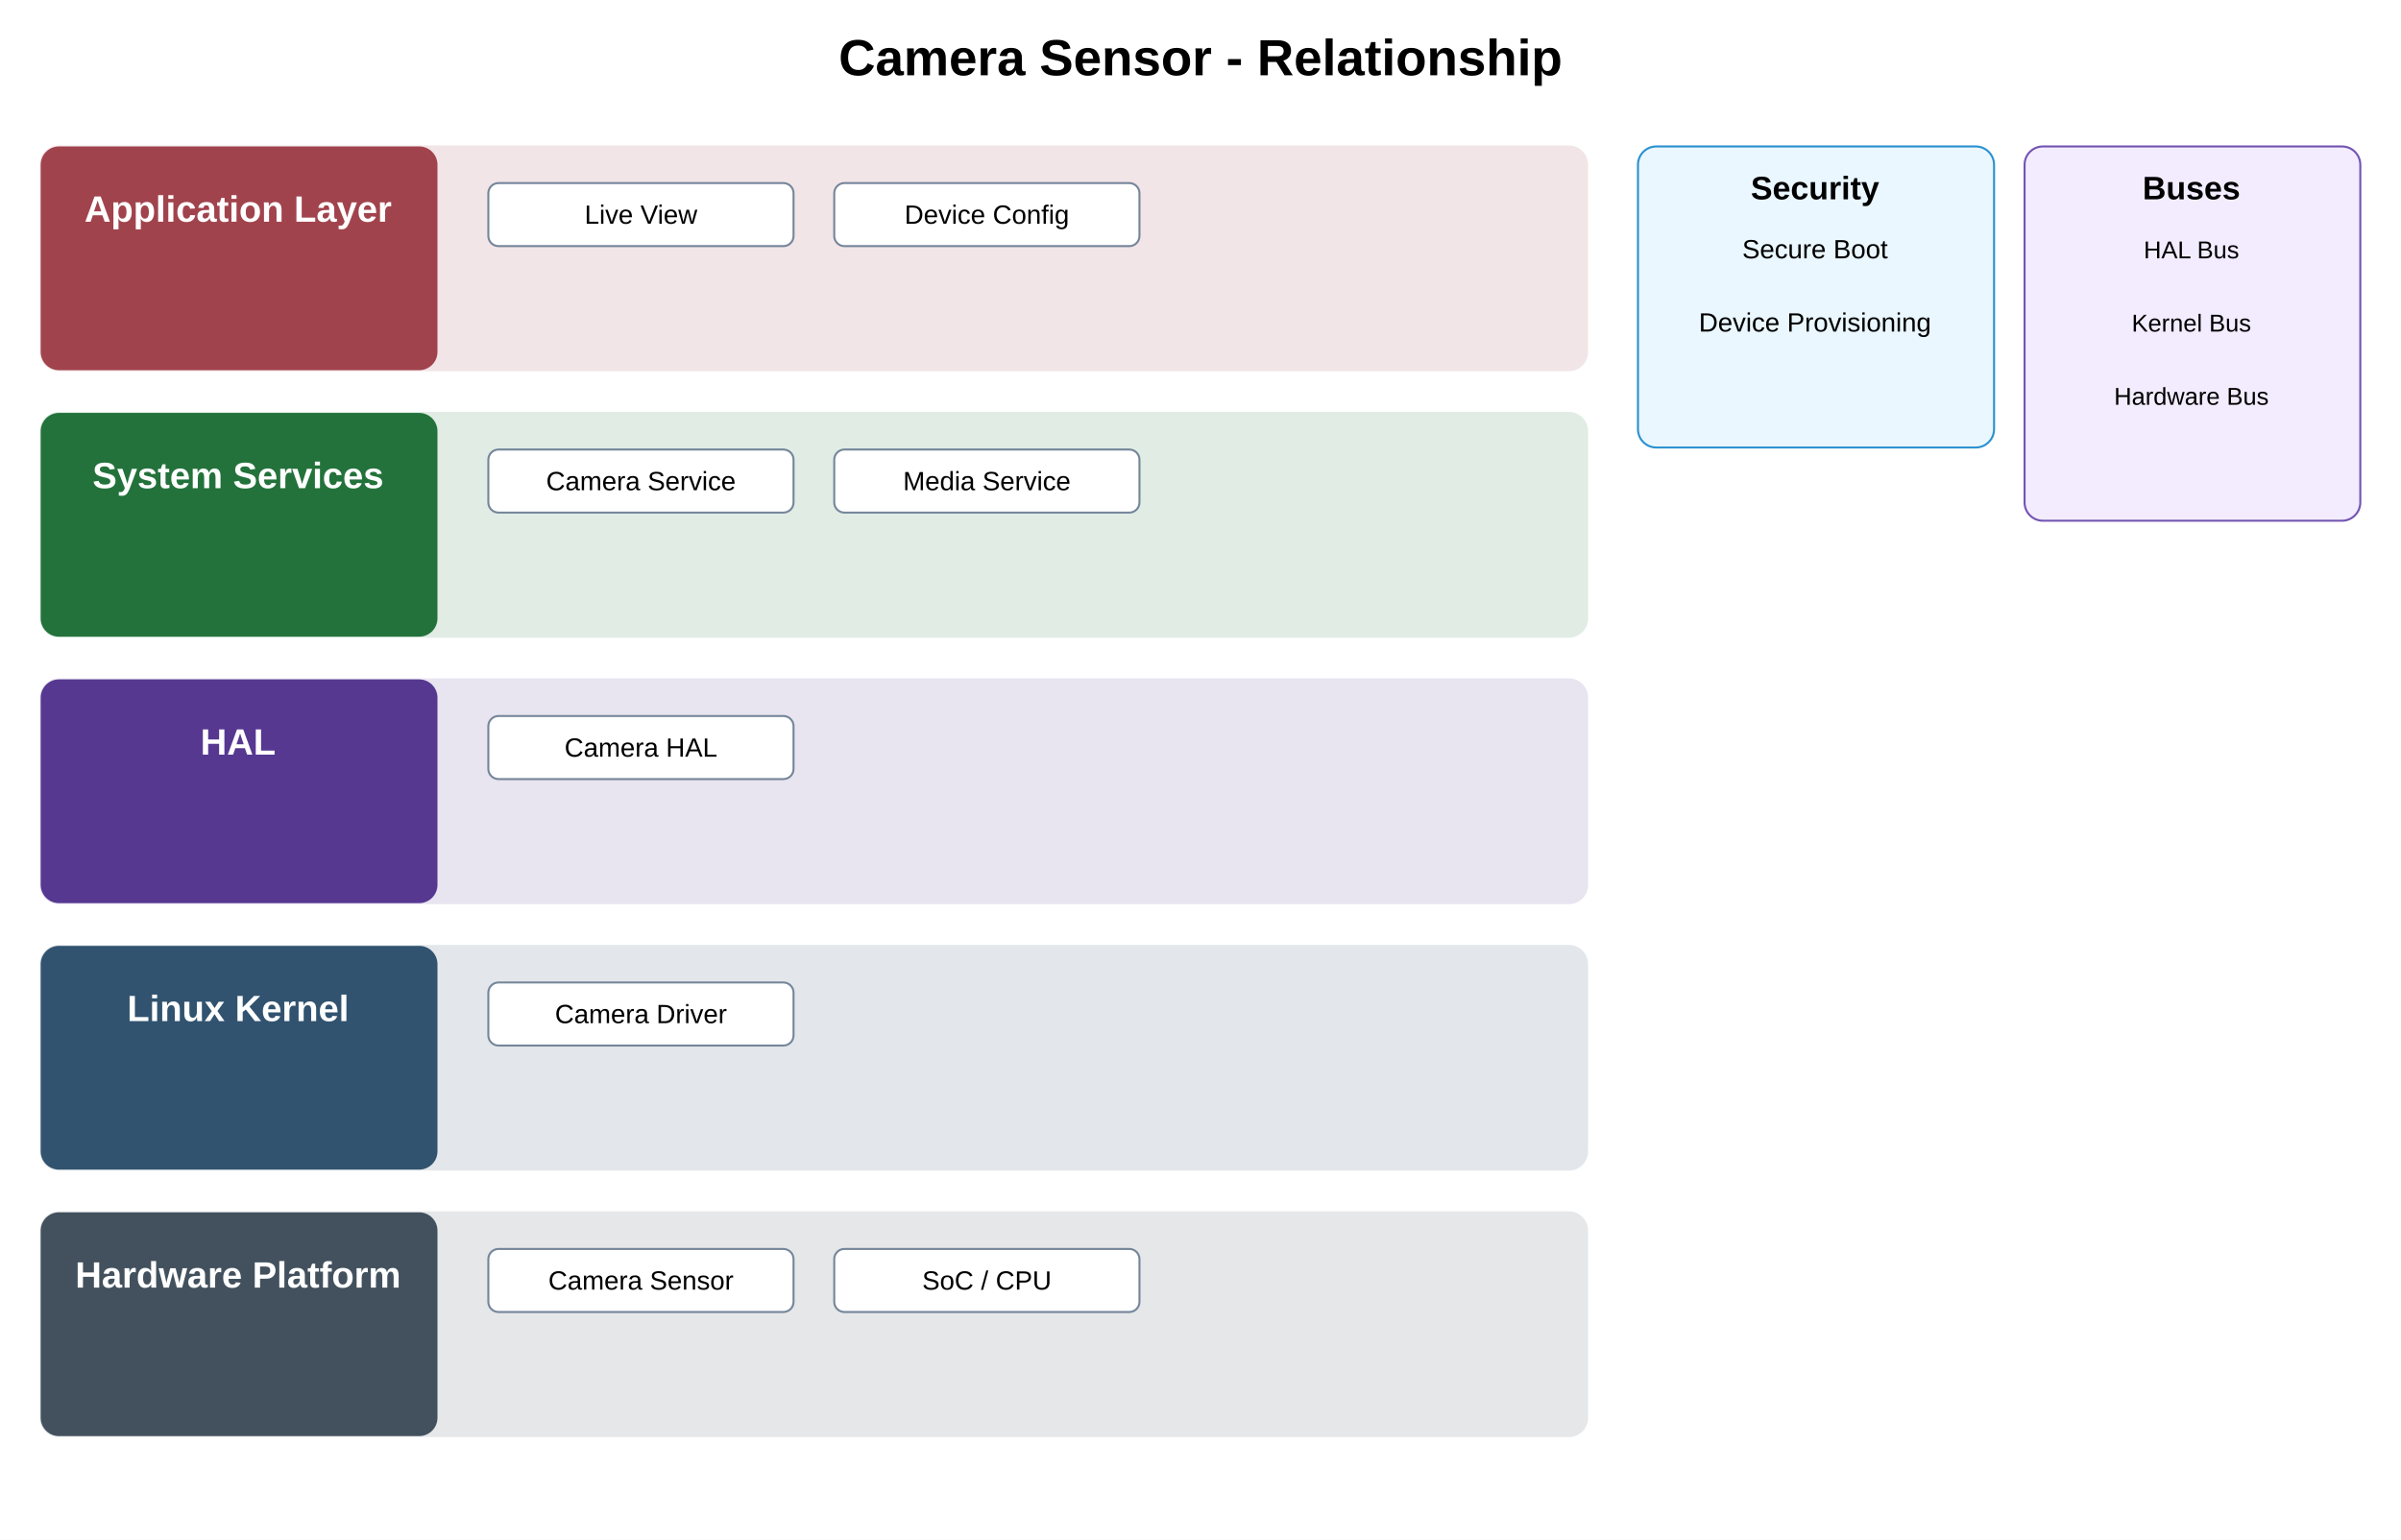
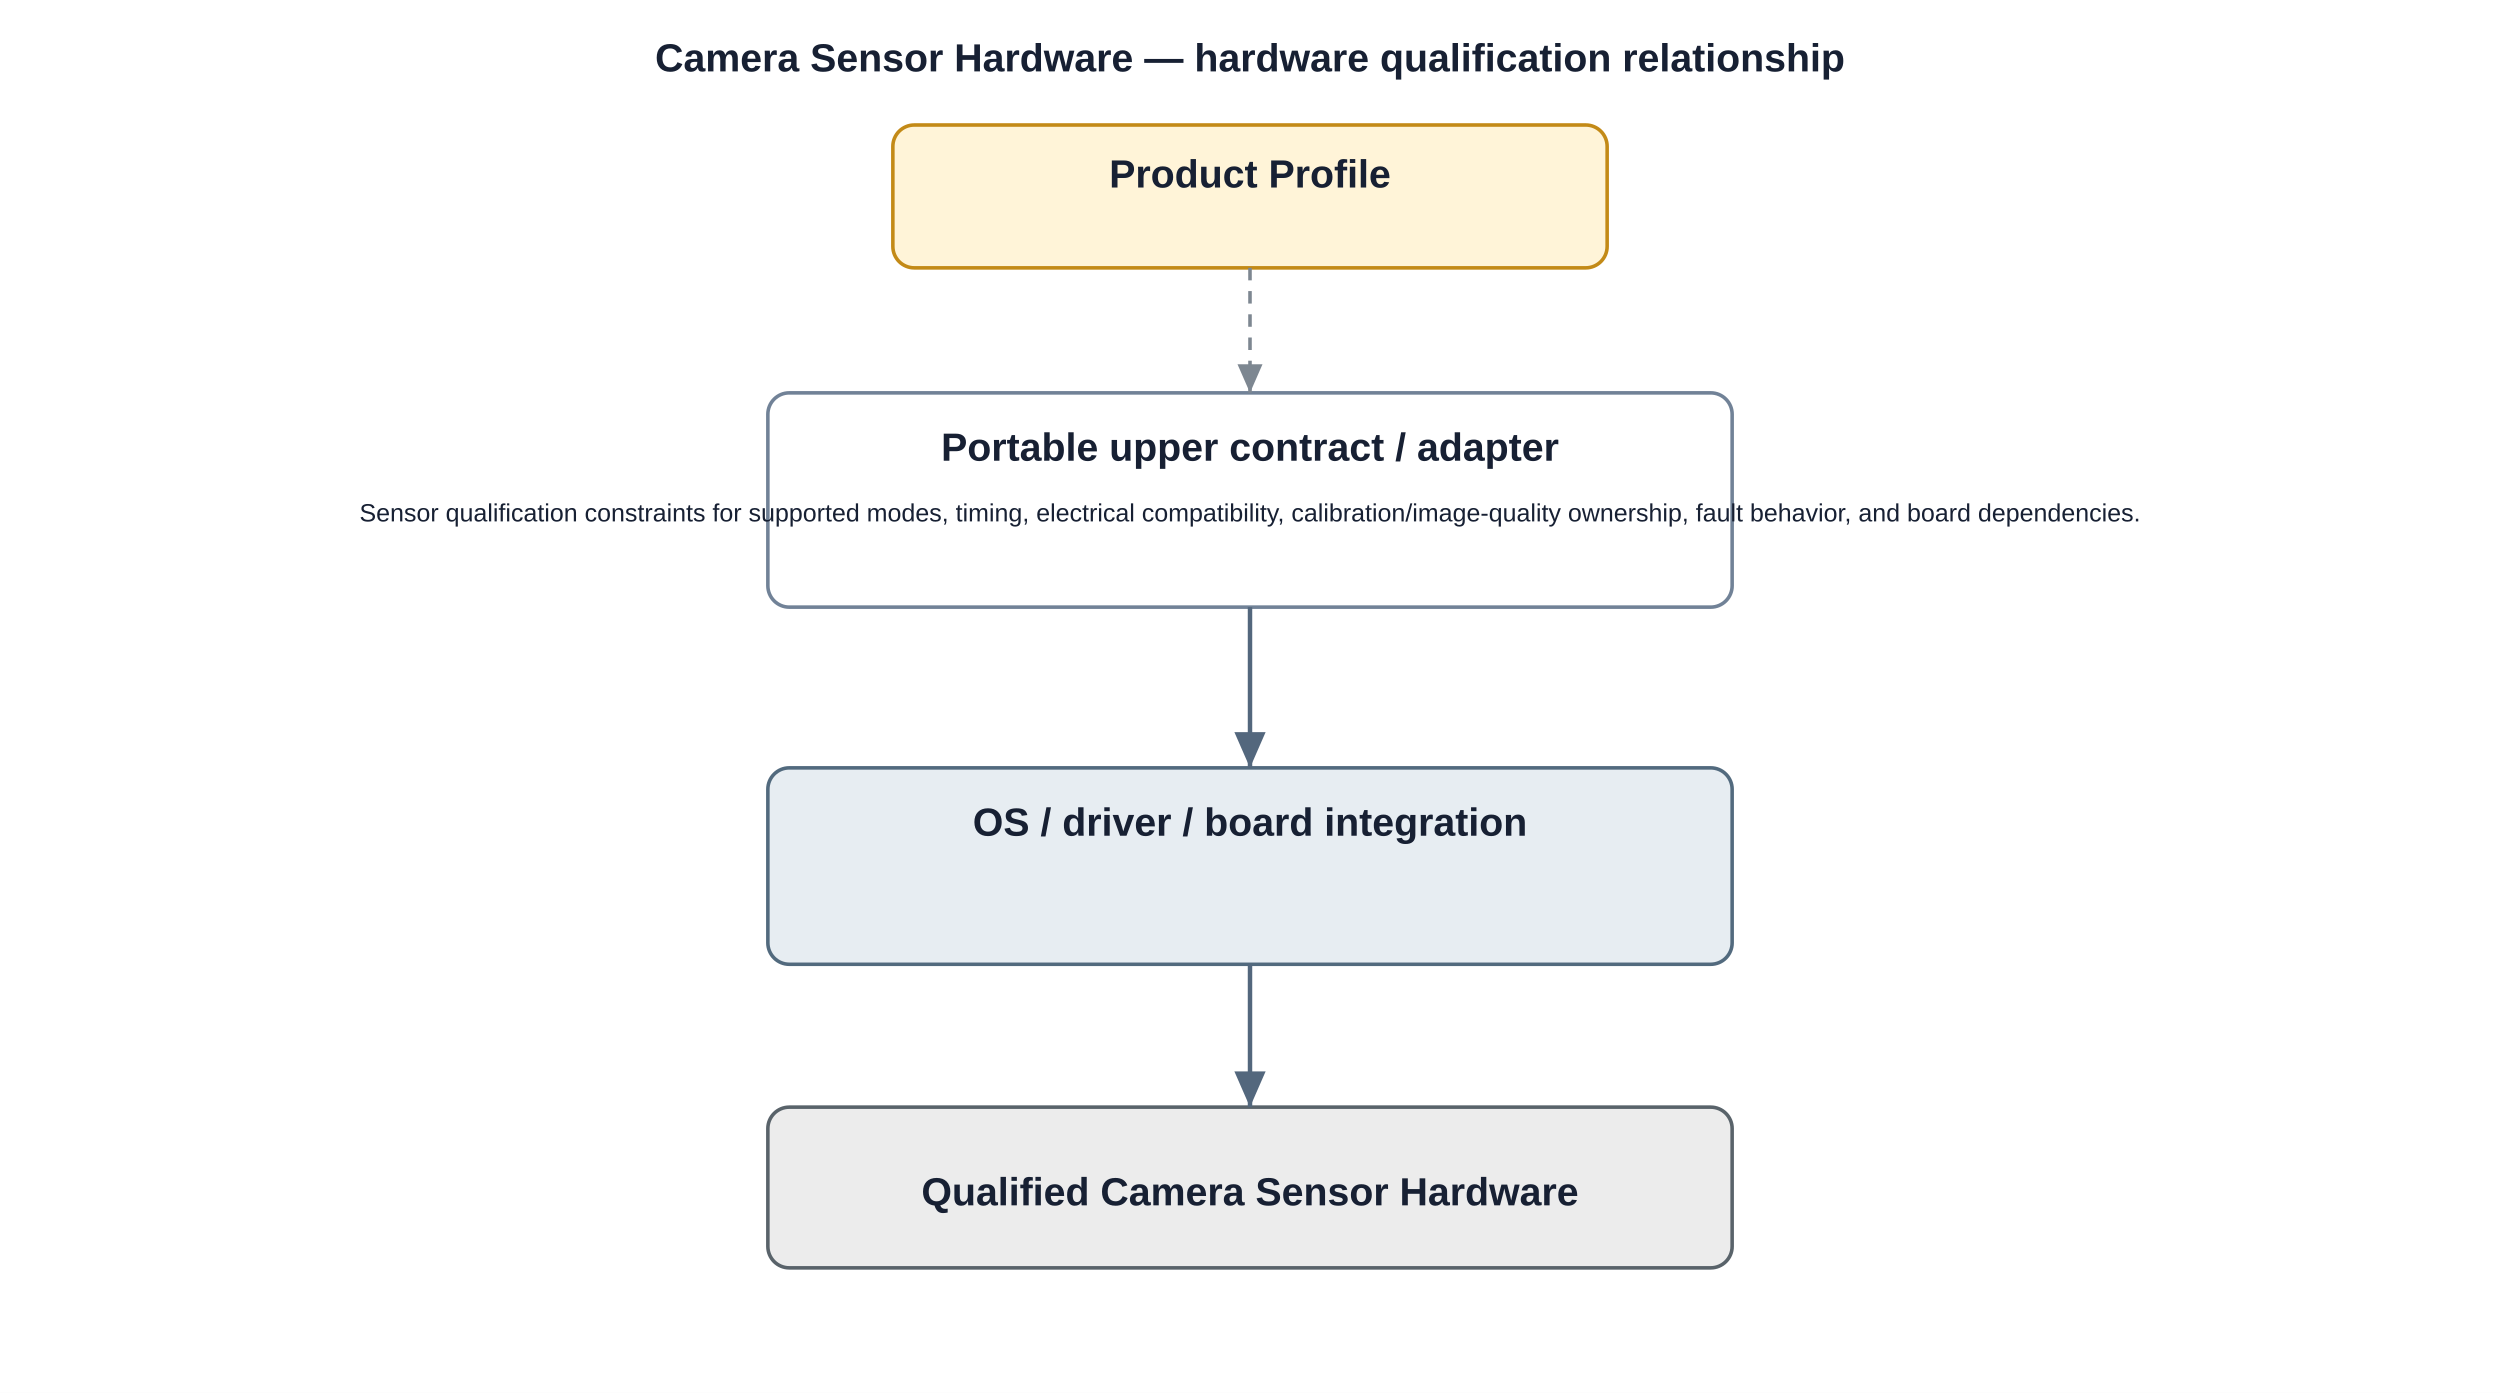
- <svg xmlns="http://www.w3.org/2000/svg" width="1180" height="757">
-   <rect width="100%" height="100%" fill="white" />
-   <text x="590" y="37" font-family="Arial" font-size="25" font-weight="bold" text-anchor="middle">Camera Sensor - Relationship</text>
-   <rect x="20" y="72" width="760" height="110" rx="9" fill="#a1434d" opacity=".14" stroke="#a1434d" />
-   <rect x="20" y="72" width="195" height="110" rx="9" fill="#a1434d" />
-   <text x="117" y="109" font-family="Arial" font-size="18" font-weight="bold" fill="white" text-anchor="middle">Application Layer</text>
-   <rect x="240" y="90" width="150" height="31" rx="5" fill="white" stroke="#75869a" />
-   <text x="315" y="110" font-family="Arial" font-size="13" text-anchor="middle">Live View</text>
-   <rect x="410" y="90" width="150" height="31" rx="5" fill="white" stroke="#75869a" />
-   <text x="485" y="110" font-family="Arial" font-size="13" text-anchor="middle">Device Config</text>
-   <rect x="20" y="203" width="760" height="110" rx="9" fill="#23723b" opacity=".14" stroke="#23723b" />
-   <rect x="20" y="203" width="195" height="110" rx="9" fill="#23723b" />
-   <text x="117" y="240" font-family="Arial" font-size="18" font-weight="bold" fill="white" text-anchor="middle">System Services</text>
-   <rect x="240" y="221" width="150" height="31" rx="5" fill="white" stroke="#75869a" />
-   <text x="315" y="241" font-family="Arial" font-size="13" text-anchor="middle">Camera Service</text>
-   <rect x="410" y="221" width="150" height="31" rx="5" fill="white" stroke="#75869a" />
-   <text x="485" y="241" font-family="Arial" font-size="13" text-anchor="middle">Media Service</text>
-   <rect x="20" y="334" width="760" height="110" rx="9" fill="#563891" opacity=".14" stroke="#563891" />
-   <rect x="20" y="334" width="195" height="110" rx="9" fill="#563891" />
-   <text x="117" y="371" font-family="Arial" font-size="18" font-weight="bold" fill="white" text-anchor="middle">HAL</text>
-   <rect x="240" y="352" width="150" height="31" rx="5" fill="white" stroke="#75869a" />
-   <text x="315" y="372" font-family="Arial" font-size="13" text-anchor="middle">Camera HAL</text>
-   <rect x="20" y="465" width="760" height="110" rx="9" fill="#31536f" opacity=".14" stroke="#31536f" />
-   <rect x="20" y="465" width="195" height="110" rx="9" fill="#31536f" />
-   <text x="117" y="502" font-family="Arial" font-size="18" font-weight="bold" fill="white" text-anchor="middle">Linux Kernel</text>
-   <rect x="240" y="483" width="150" height="31" rx="5" fill="white" stroke="#75869a" />
-   <text x="315" y="503" font-family="Arial" font-size="13" text-anchor="middle">Camera Driver</text>
-   <rect x="20" y="596" width="760" height="110" rx="9" fill="#42515d" opacity=".14" stroke="#42515d" />
-   <rect x="20" y="596" width="195" height="110" rx="9" fill="#42515d" />
-   <text x="117" y="633" font-family="Arial" font-size="18" font-weight="bold" fill="white" text-anchor="middle">Hardware Platform</text>
-   <rect x="240" y="614" width="150" height="31" rx="5" fill="white" stroke="#75869a" />
-   <text x="315" y="634" font-family="Arial" font-size="13" text-anchor="middle">Camera Sensor</text>
-   <rect x="410" y="614" width="150" height="31" rx="5" fill="white" stroke="#75869a" />
-   <text x="485" y="634" font-family="Arial" font-size="13" text-anchor="middle">SoC / CPU</text>
-   <rect x="805" y="72" width="175" height="148" rx="9" fill="#eaf7ff" stroke="#2b91cf" />
-   <text x="892" y="98" font-family="Arial" font-size="16" font-weight="bold" text-anchor="middle">Security</text>
-   <text x="892" y="127" font-family="Arial" font-size="13" text-anchor="middle">Secure Boot</text>
-   <text x="892" y="163" font-family="Arial" font-size="13" text-anchor="middle">Device Provisioning</text>
-   <rect x="995" y="72" width="165" height="184" rx="9" fill="#f3ecff" stroke="#7254b3" />
-   <text x="1077" y="98" font-family="Arial" font-size="16" font-weight="bold" text-anchor="middle">Buses</text>
-   <text x="1077" y="127" font-family="Arial" font-size="12" text-anchor="middle">HAL Bus</text>
-   <text x="1077" y="163" font-family="Arial" font-size="12" text-anchor="middle">Kernel Bus</text>
-   <text x="1077" y="199" font-family="Arial" font-size="12" text-anchor="middle">Hardware Bus</text>
+ <svg xmlns="http://www.w3.org/2000/svg" width="1400" height="780">
+   <defs>
+     <style>text{font-family:Arial;fill:#172033}.h{font-size:22px;font-weight:bold}.t{font-size:14px}.p{fill:#fff4d8;stroke:#c38a17;stroke-width:2}.ct{fill:white;stroke:#718297;stroke-width:2}.os{fill:#e7edf2;stroke:#526a7e;stroke-width:2}.hw{fill:#ececec;stroke:#59636a;stroke-width:2}.a{stroke:#53677d;stroke-width:2.5;fill:none;marker-end:url(#a)}.o{stroke:#7d8791;stroke-width:2;stroke-dasharray:7 6;fill:none;marker-end:url(#o)}</style>
+     <marker id="a" markerWidth="10" markerHeight="10" refX="8" refY="3.5" orient="auto">
+       <polygon points="0 0,8 3.5,0 7" fill="#53677d" />
+     </marker>
+     <marker id="o" markerWidth="10" markerHeight="10" refX="8" refY="3.5" orient="auto">
+       <polygon points="0 0,8 3.5,0 7" fill="#7d8791" />
+     </marker>
+   </defs>
+   <rect width="1400" height="780" fill="white" />
+   <text x="700" y="40" class="h" text-anchor="middle">Camera Sensor Hardware — hardware qualification relationship</text>
+   <rect x="500" y="70" width="400" height="80" rx="12" class="p" />
+   <text x="700" y="105" class="h" text-anchor="middle">Product Profile</text>
+   <rect x="430" y="220" width="540" height="120" rx="12" class="ct" />
+   <text x="700" y="258" class="h" text-anchor="middle">Portable upper contract / adapter</text>
+   <text x="700" y="292" class="t" text-anchor="middle">Sensor qualification constraints for supported modes, timing, electrical compatibility, calibration/image-quality ownership, fault behavior, and board dependencies.</text>
+   <rect x="430" y="430" width="540" height="110" rx="12" class="os" />
+   <text x="700" y="468" class="h" text-anchor="middle">OS / driver / board integration</text>
+   <rect x="430" y="620" width="540" height="90" rx="12" class="hw" />
+   <text x="700" y="675" class="h" text-anchor="middle">Qualified Camera Sensor Hardware</text>
+   <path d="M700 150 L700 220" class="o" />
+   <path d="M700 340 L700 430" class="a" />
+   <path d="M700 540 L700 620" class="a" />
</svg>
